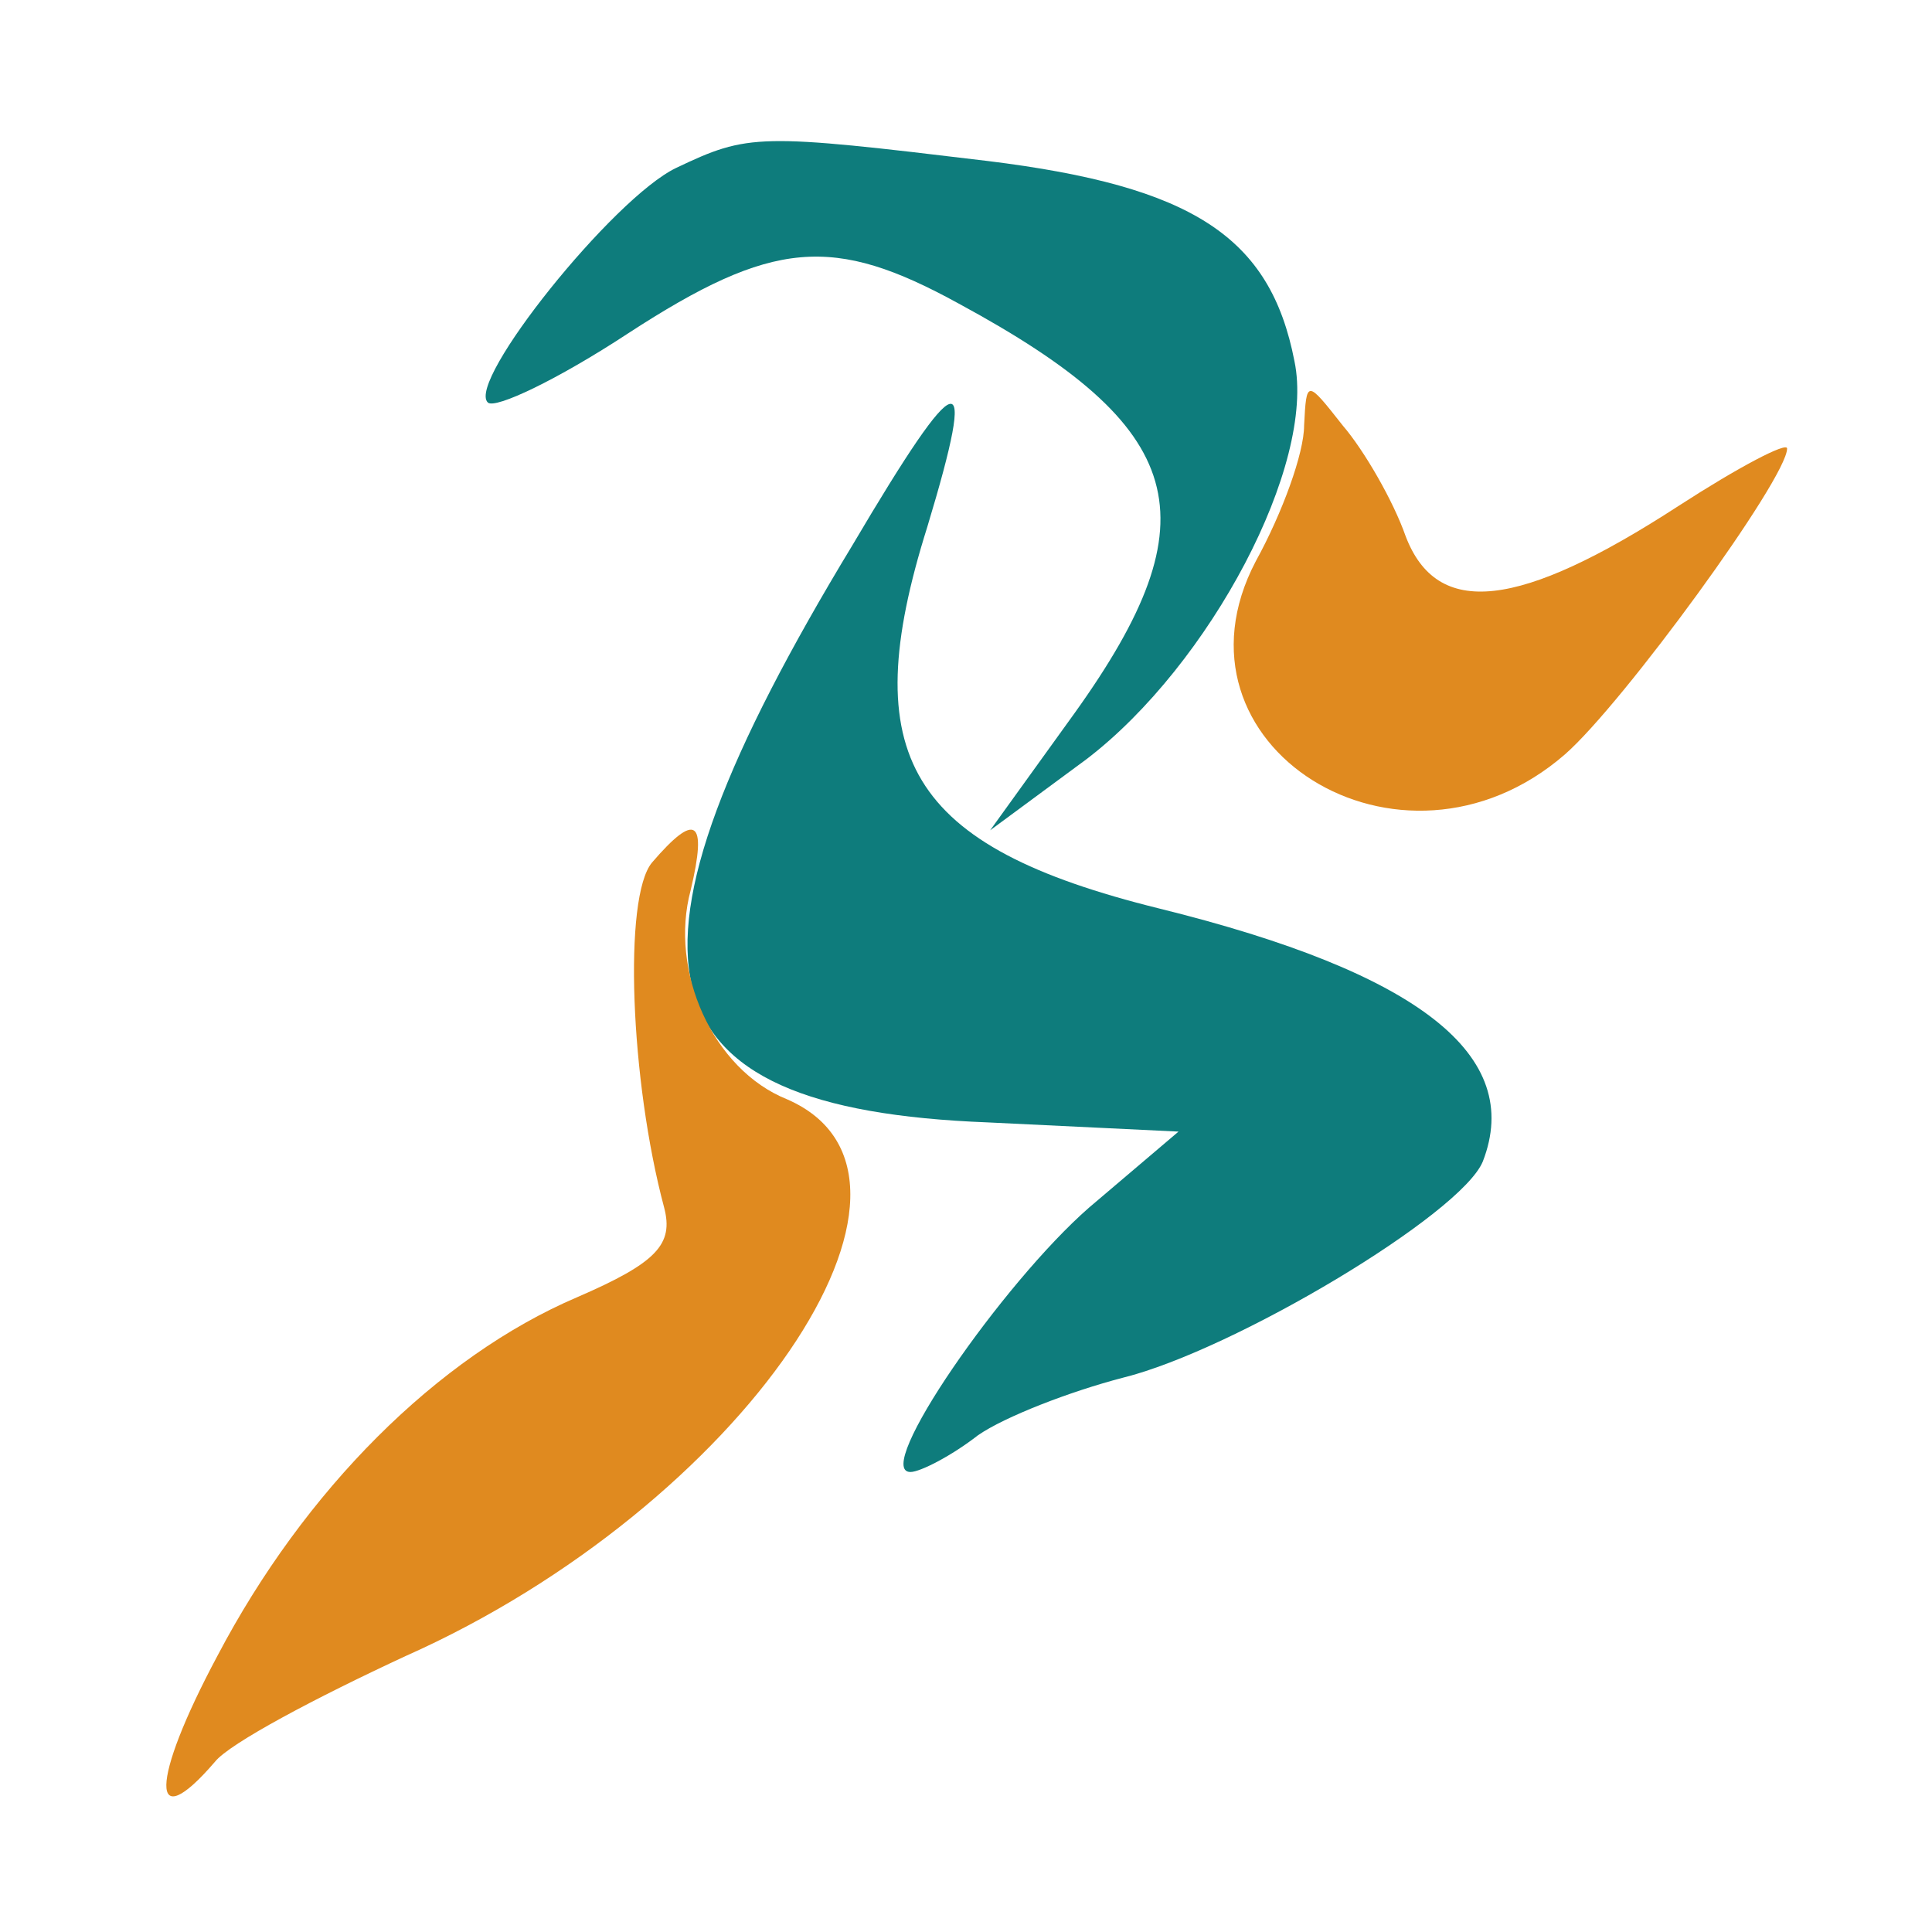
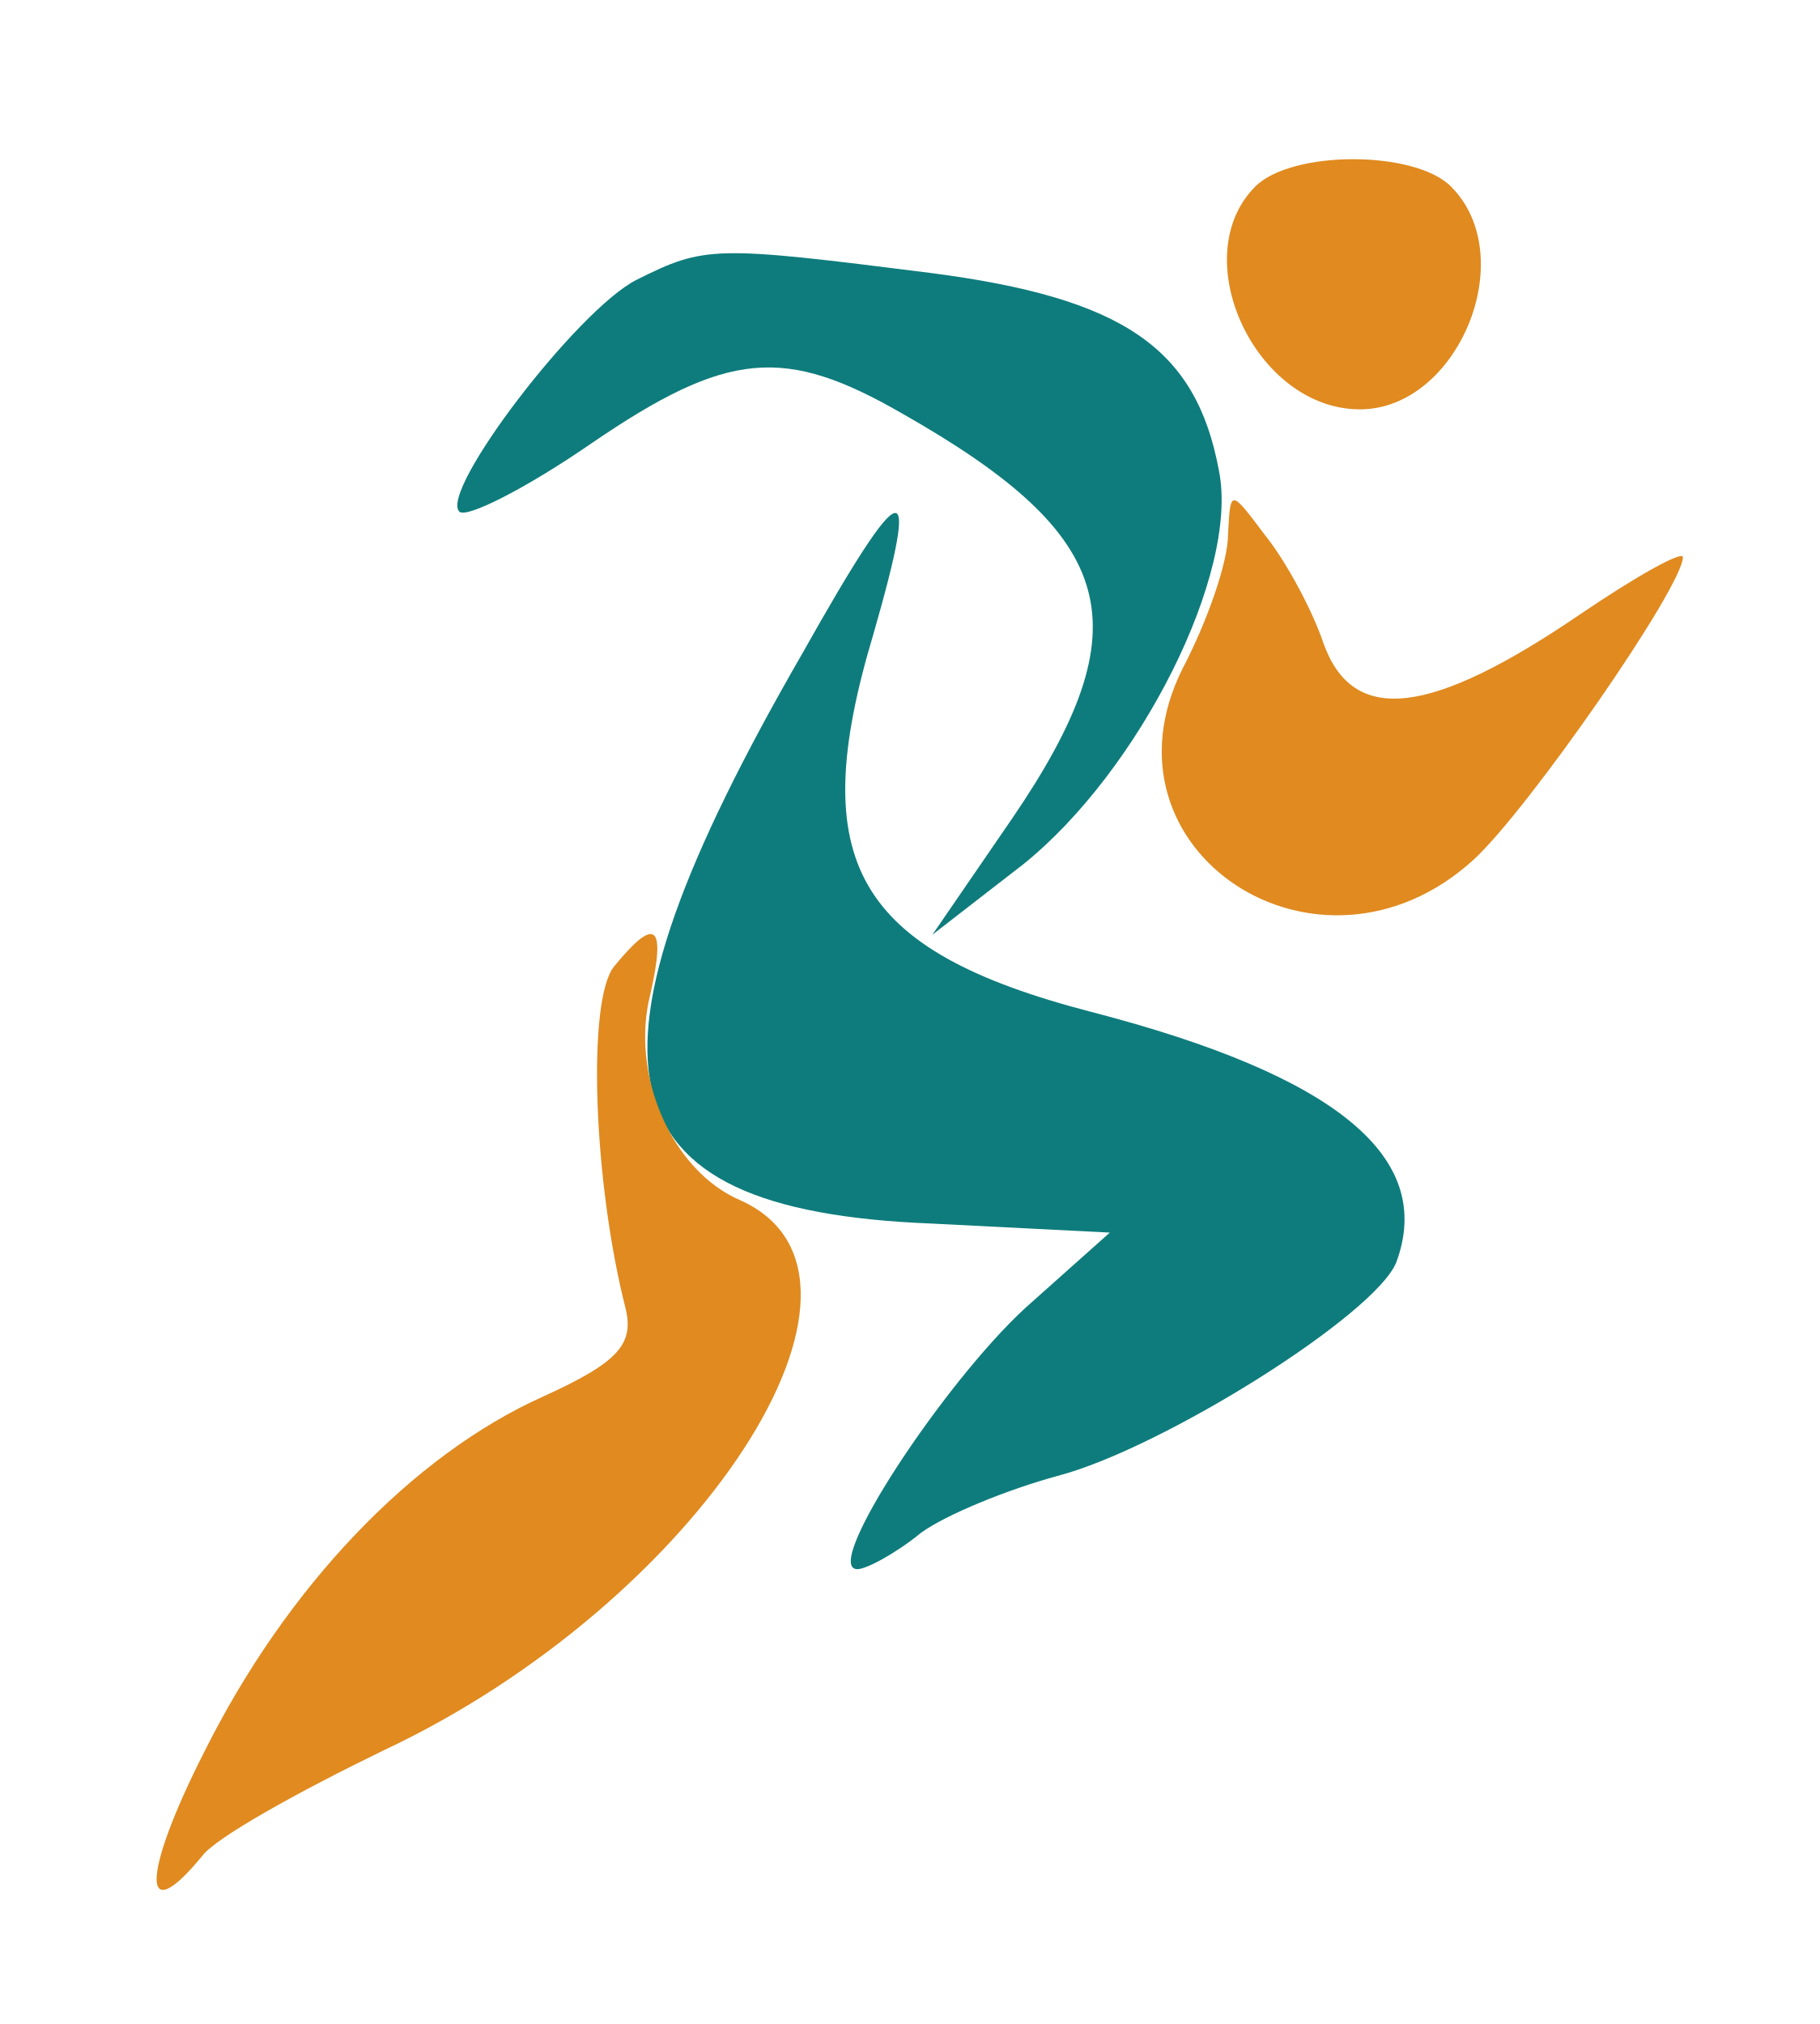
- <svg xmlns="http://www.w3.org/2000/svg" viewBox="0 0 288 288">
-   <g transform="translate(0,288) scale(0.36,-0.342857)">
+ <svg xmlns="http://www.w3.org/2000/svg" viewBox="0 0 80 89">
+   <g transform="translate(0,89) scale(0.1,-0.1)">
    <path fill="#0e7c7c" d="M280 767 c-26 -13 -87 -93 -78 -102 3 -3 29 10 58 30 60 41 85 43 137 13 95 -54 106 -93 48 -178 l-35 -51 40 31 c51 41 95 128 86 173 -10 54 -42 76 -127 87 -95 12 -99 12 -129 -3z" />
    <path fill="#0e7c7c" d="M353 603 c-105 -182 -91 -245 56 -251 l79 -4 -37 -33 c-36 -33 -90 -115 -74 -115 4 0 17 7 28 16 11 8 38 19 60 25 46 12 140 71 149 94 17 46 -26 82 -134 110 -104 27 -126 66 -96 166 21 73 14 72 -31 -8z" />
+     <path fill="#e08a1f" d="M552 808 c-31 -31 0 -98 46 -98 43 0 71 67 40 98 -16 16 -70 16 -86 0z" />
    <path fill="#e08a1f" d="M540 655 c0 -12 -9 -38 -20 -59 -40 -80 60 -146 128 -84 24 22 92 120 92 133 0 3 -20 -8 -45 -25 -66 -45 -100 -49 -113 -13 -5 15 -17 37 -26 48 -15 20 -15 20 -16 0z" />
    <path fill="#e08a1f" d="M270 465 c-12 -15 -9 -95 5 -150 4 -16 -3 -24 -36 -39 -58 -26 -113 -84 -149 -156 -28 -55 -28 -79 -1 -46 6 8 42 28 79 46 139 65 232 208 158 242 -31 13 -49 56 -40 91 7 31 2 34 -16 12z" />
  </g>
</svg>
